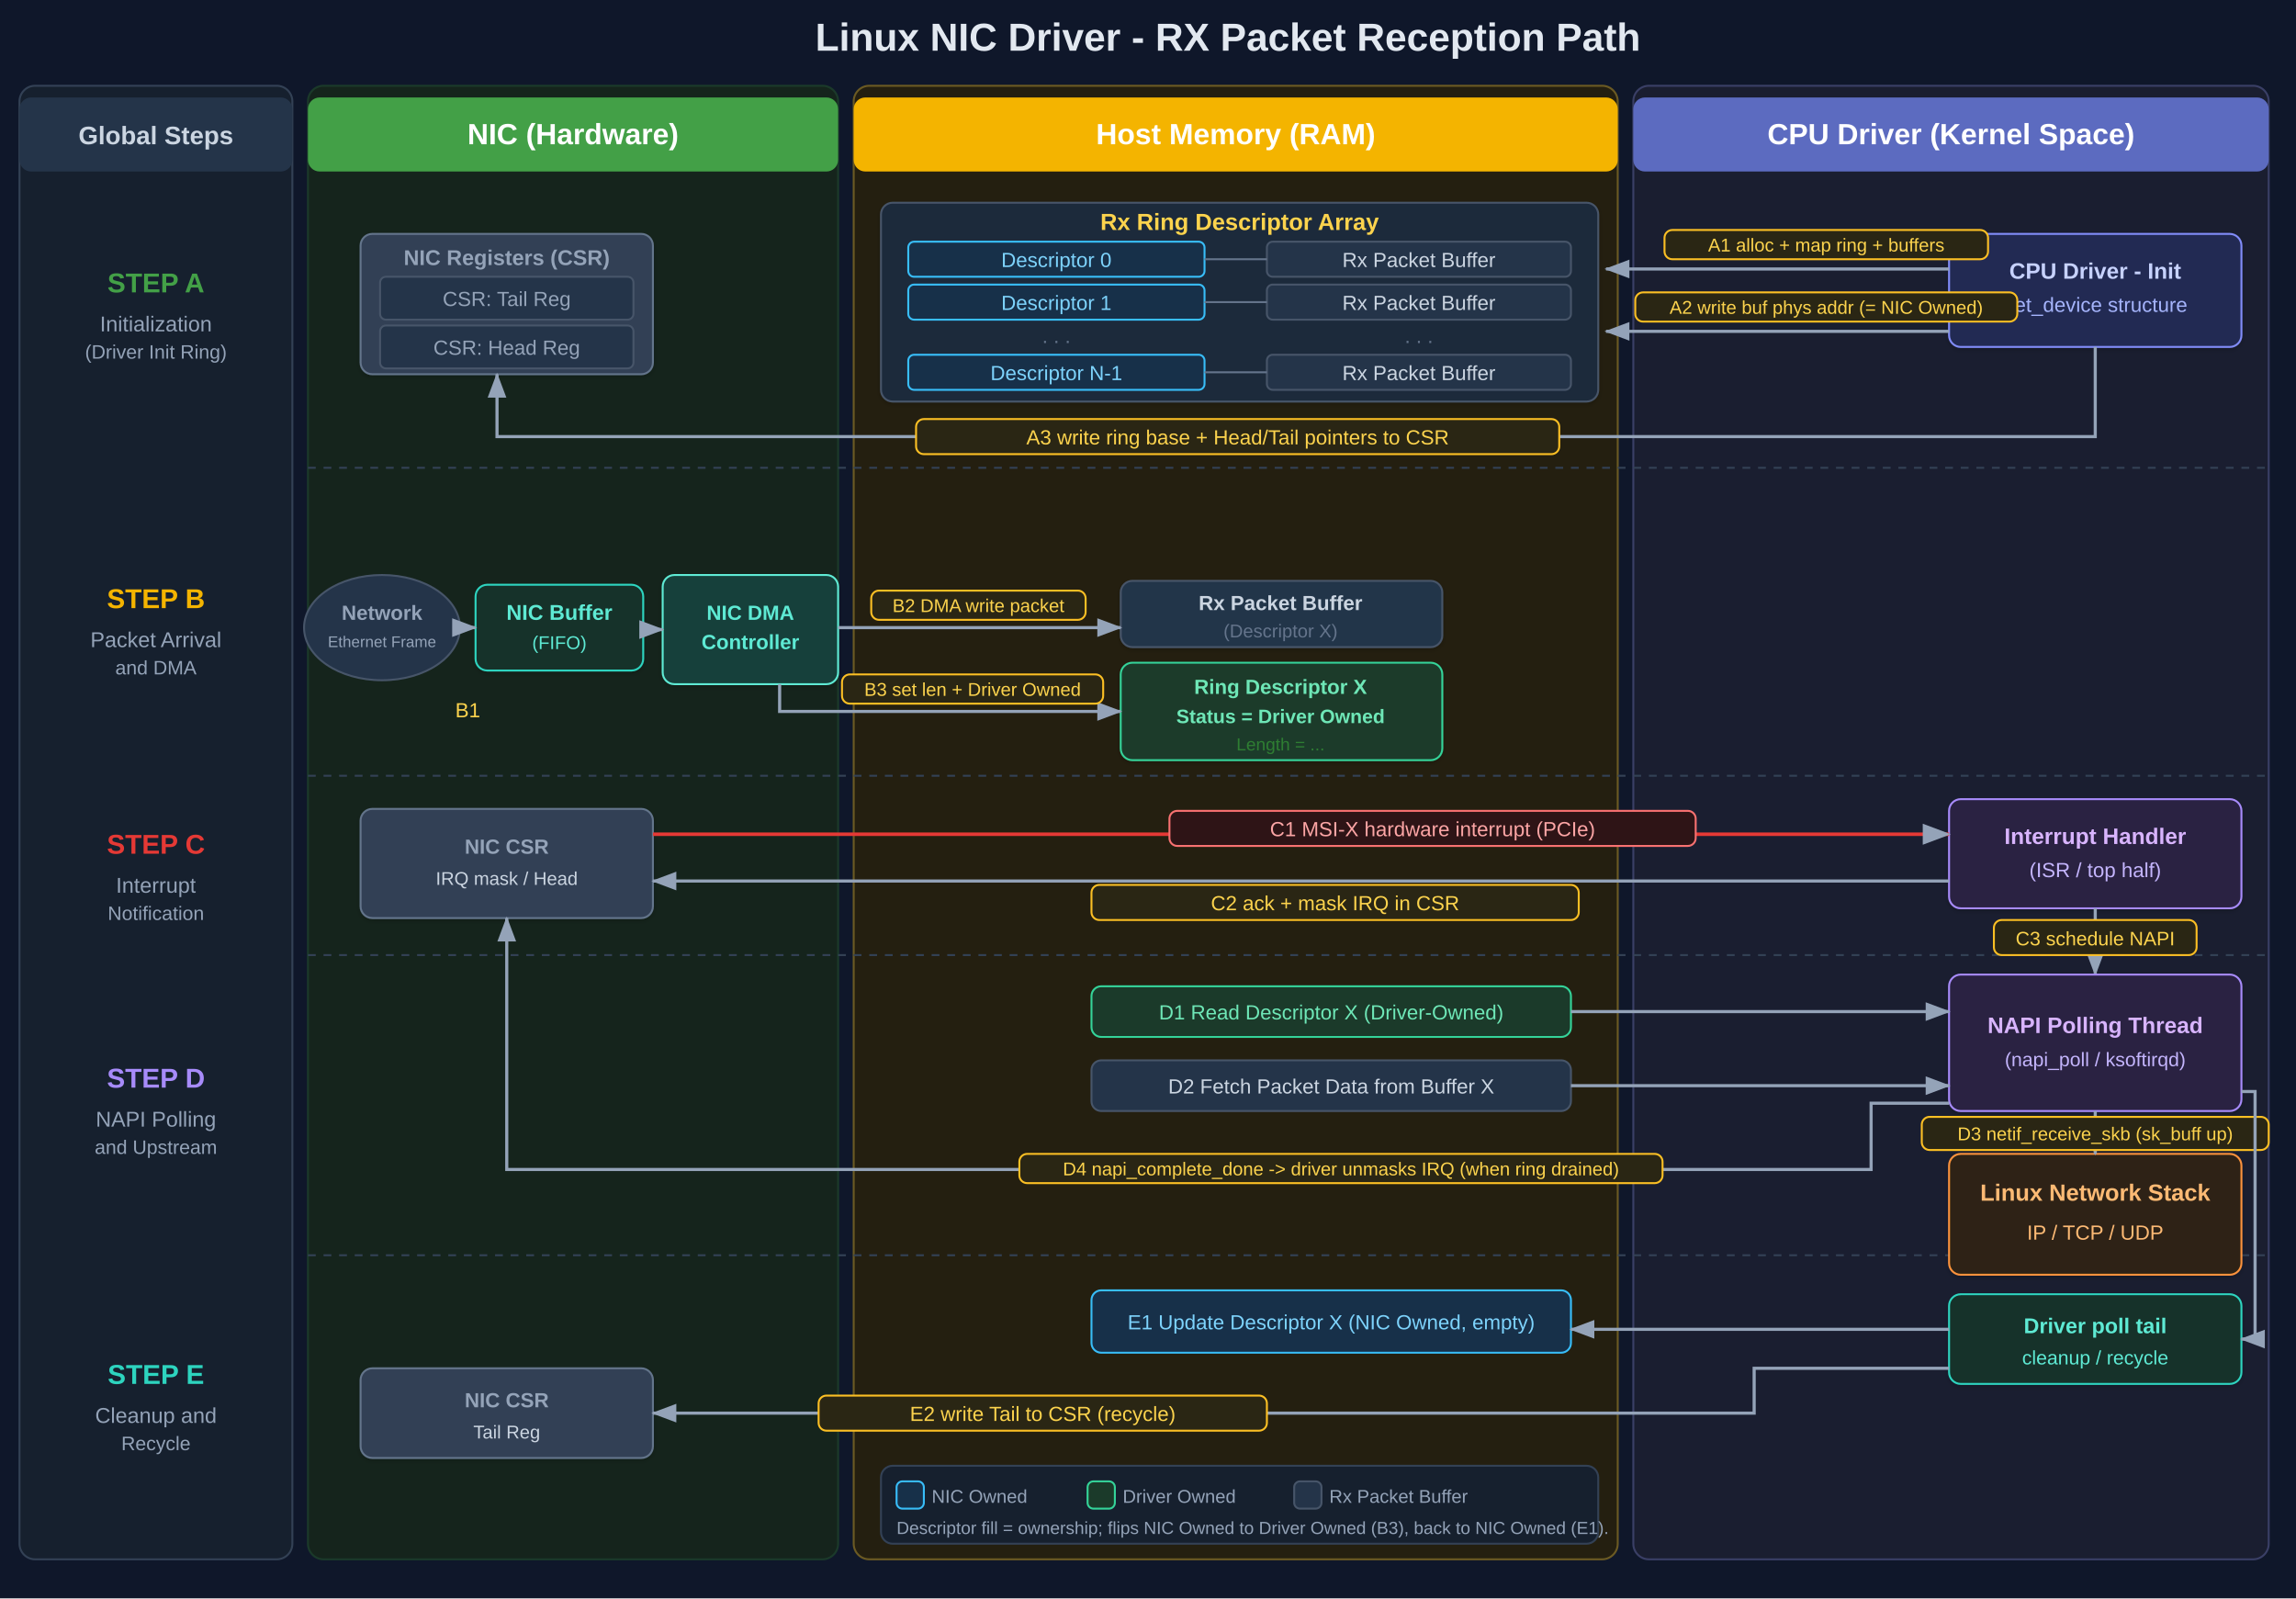
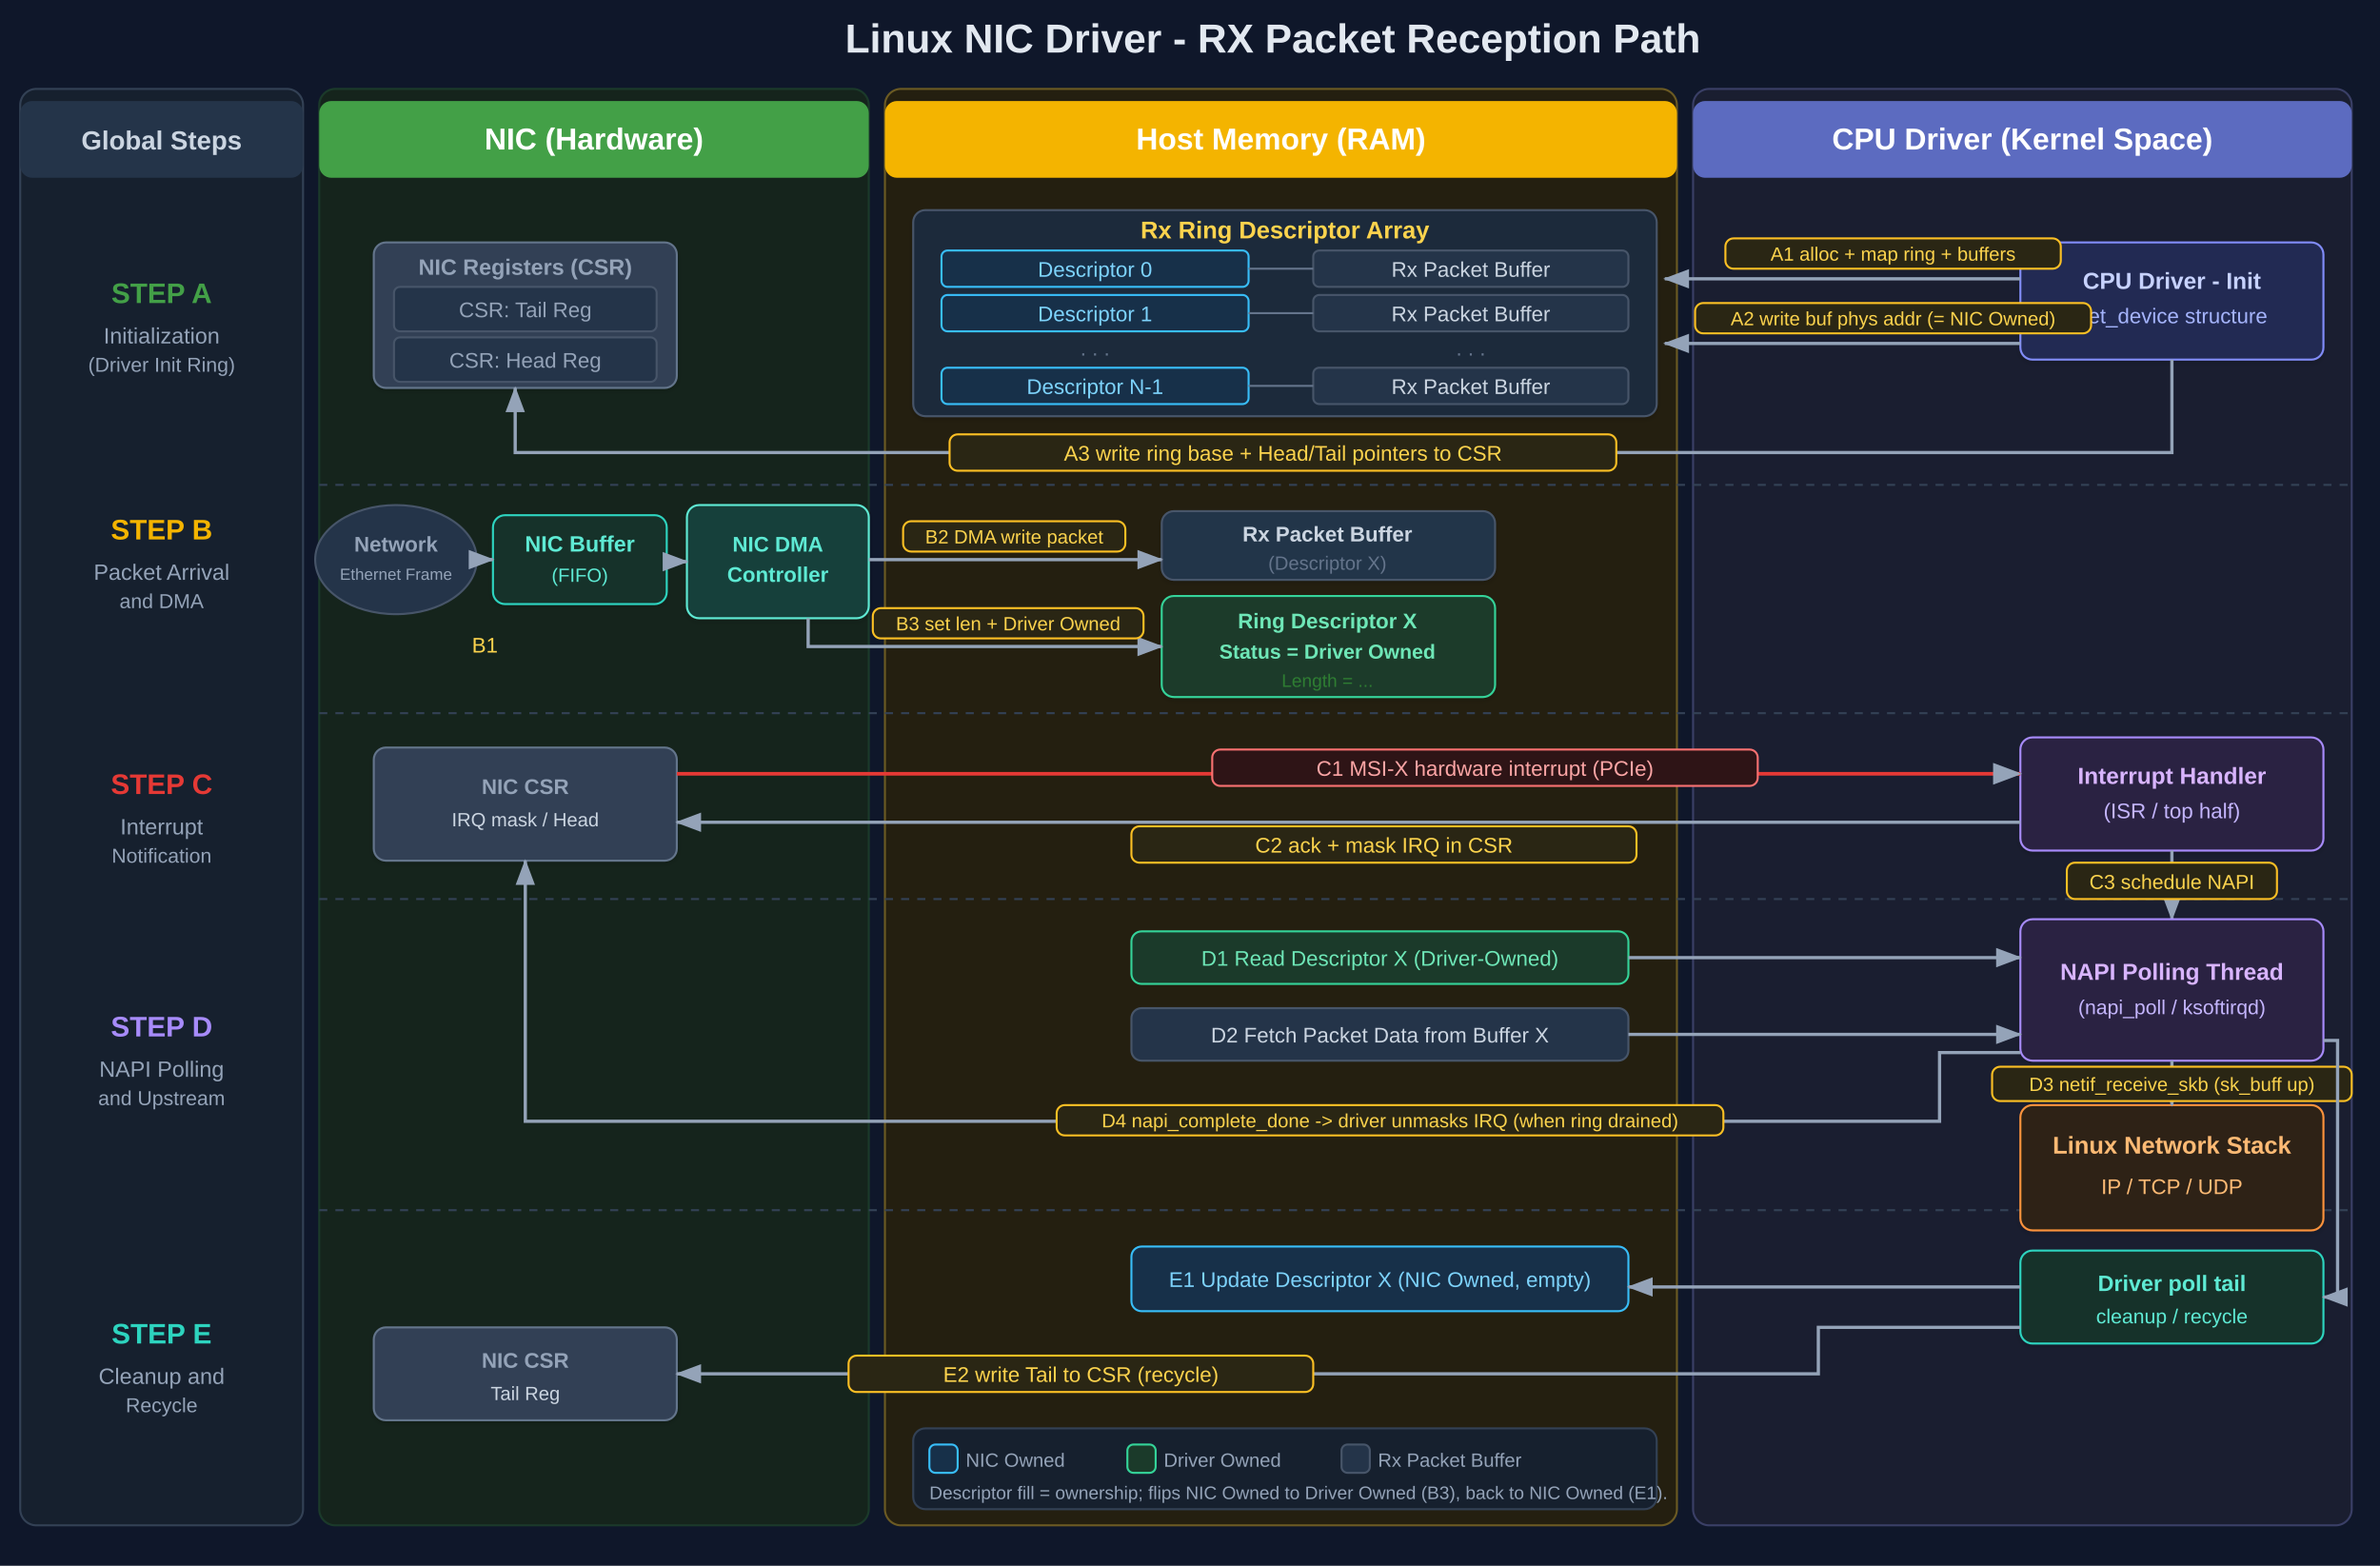
- <svg xmlns="http://www.w3.org/2000/svg" viewBox="0 0 1178 820" font-family="Segoe UI, Arial, sans-serif">
+ <svg xmlns="http://www.w3.org/2000/svg" viewBox="0 0 1178 775" font-family="Segoe UI, Arial, sans-serif">
  <defs>
    <marker id="arrow" markerWidth="9" markerHeight="9" refX="7.5" refY="3" orient="auto" markerUnits="strokeWidth">
      <path d="M0,0 L8,3 L0,6 Z" fill="#94a3b8" />
    </marker>
    <filter id="sh" x="-5%" y="-5%" width="110%" height="115%">
      <feDropShadow dx="0" dy="1" stdDeviation="1.2" flood-color="#000" flood-opacity="0.18" />
    </filter>
  </defs>
-   <rect x="0" y="0" width="1178" height="820" fill="#0f172a" />
+   <rect x="0" y="0" width="1178" height="775" fill="#0f172a" />
  <text x="630" y="26" text-anchor="middle" font-size="20" font-weight="700" fill="#e2e8f0">Linux NIC Driver - RX Packet Reception Path</text>
-   <rect x="10" y="44" width="140" height="756" rx="8" fill="#16202e" stroke="#334155" />
-   <rect x="158" y="44" width="272" height="756" rx="8" fill="#15241c" stroke="#1b3a2a" />
-   <rect x="438" y="44" width="392" height="756" rx="8" fill="#241f10" stroke="#6b5a23" />
-   <rect x="838" y="44" width="326" height="756" rx="8" fill="#1a1e30" stroke="#3a3f66" />
+   <rect x="10" y="44" width="140" height="711" rx="8" fill="#16202e" stroke="#334155" />
+   <rect x="158" y="44" width="272" height="711" rx="8" fill="#15241c" stroke="#1b3a2a" />
+   <rect x="438" y="44" width="392" height="711" rx="8" fill="#241f10" stroke="#6b5a23" />
+   <rect x="838" y="44" width="326" height="711" rx="8" fill="#1a1e30" stroke="#3a3f66" />
  <rect x="158" y="50" width="272" height="38" rx="6" fill="#43a047" />
  <text x="294" y="74" text-anchor="middle" font-size="15" font-weight="700" fill="#fff">NIC (Hardware)</text>
  <rect x="438" y="50" width="392" height="38" rx="6" fill="#f4b400" />
  <text x="634" y="74" text-anchor="middle" font-size="15" font-weight="700" fill="#fff">Host Memory (RAM)</text>
  <rect x="838" y="50" width="326" height="38" rx="6" fill="#5c6bc0" />
  <text x="1001" y="74" text-anchor="middle" font-size="15" font-weight="700" fill="#fff">CPU Driver (Kernel Space)</text>
  <rect x="10" y="50" width="140" height="38" rx="6" fill="#243449" />
  <text x="80" y="74" text-anchor="middle" font-size="13" font-weight="700" fill="#cbd5e1">Global Steps</text>
  <g stroke="#334155" stroke-dasharray="4 4" stroke-width="1">
    <line x1="158" y1="240" x2="1164" y2="240" />
-     <line x1="158" y1="398" x2="1164" y2="398" />
-     <line x1="158" y1="490" x2="1164" y2="490" />
-     <line x1="158" y1="644" x2="1164" y2="644" />
+     <line x1="158" y1="353" x2="1164" y2="353" />
+     <line x1="158" y1="445" x2="1164" y2="445" />
+     <line x1="158" y1="599" x2="1164" y2="599" />
  </g>
  <g text-anchor="middle" fill="#94a3b8">
    <text x="80" y="150" font-size="14" font-weight="700" fill="#43a047">STEP A</text>
    <text x="80" y="170" font-size="11">Initialization</text>
    <text x="80" y="184" font-size="10" fill="#94a3b8">(Driver Init Ring)</text>
-     <text x="80" y="312" font-size="14" font-weight="700" fill="#f4b400">STEP B</text>
-     <text x="80" y="332" font-size="11">Packet Arrival</text>
-     <text x="80" y="346" font-size="10" fill="#94a3b8">and DMA</text>
-     <text x="80" y="438" font-size="14" font-weight="700" fill="#e53935">STEP C</text>
-     <text x="80" y="458" font-size="11">Interrupt</text>
-     <text x="80" y="472" font-size="10" fill="#94a3b8">Notification</text>
-     <text x="80" y="558" font-size="14" font-weight="700" fill="#a78bfa">STEP D</text>
-     <text x="80" y="578" font-size="11">NAPI Polling</text>
-     <text x="80" y="592" font-size="10" fill="#94a3b8">and Upstream</text>
-     <text x="80" y="710" font-size="14" font-weight="700" fill="#2dd4bf">STEP E</text>
-     <text x="80" y="730" font-size="11">Cleanup and</text>
-     <text x="80" y="744" font-size="10" fill="#94a3b8">Recycle</text>
+     <text x="80" y="267" font-size="14" font-weight="700" fill="#f4b400">STEP B</text>
+     <text x="80" y="287" font-size="11">Packet Arrival</text>
+     <text x="80" y="301" font-size="10" fill="#94a3b8">and DMA</text>
+     <text x="80" y="393" font-size="14" font-weight="700" fill="#e53935">STEP C</text>
+     <text x="80" y="413" font-size="11">Interrupt</text>
+     <text x="80" y="427" font-size="10" fill="#94a3b8">Notification</text>
+     <text x="80" y="513" font-size="14" font-weight="700" fill="#a78bfa">STEP D</text>
+     <text x="80" y="533" font-size="11">NAPI Polling</text>
+     <text x="80" y="547" font-size="10" fill="#94a3b8">and Upstream</text>
+     <text x="80" y="665" font-size="14" font-weight="700" fill="#2dd4bf">STEP E</text>
+     <text x="80" y="685" font-size="11">Cleanup and</text>
+     <text x="80" y="699" font-size="10" fill="#94a3b8">Recycle</text>
  </g>
  <rect x="185" y="120" width="150" height="72" rx="6" fill="#334155" stroke="#64748b" filter="url(#sh)" />
  <text x="260" y="136" text-anchor="middle" font-size="11" font-weight="700" fill="#94a3b8">NIC Registers (CSR)</text>
  <rect x="195" y="142" width="130" height="22" rx="3" fill="#243449" stroke="#475569" />
  <text x="260" y="157" text-anchor="middle" font-size="10.5" fill="#94a3b8">CSR: Tail Reg</text>
  <rect x="195" y="167" width="130" height="22" rx="3" fill="#243449" stroke="#475569" />
  <text x="260" y="182" text-anchor="middle" font-size="10.5" fill="#94a3b8">CSR: Head Reg</text>
  <rect x="452" y="104" width="368" height="102" rx="6" fill="#1e293b" stroke="#475569" filter="url(#sh)" />
  <text x="636" y="118" text-anchor="middle" font-size="12" font-weight="700" fill="#fcd34d">Rx Ring Descriptor Array</text>
  <g font-size="10.5">
    <rect x="466" y="124" width="152" height="18" rx="3" fill="#173049" stroke="#38bdf8" />
    <text x="542" y="137" text-anchor="middle" fill="#7dd3fc">Descriptor 0</text>
    <rect x="650" y="124" width="156" height="18" rx="3" fill="#243449" stroke="#475569" />
    <text x="728" y="137" text-anchor="middle" fill="#cbd5e1">Rx Packet Buffer</text>
    <line x1="618" y1="133" x2="650" y2="133" stroke="#64748b" />
    <rect x="466" y="146" width="152" height="18" rx="3" fill="#173049" stroke="#38bdf8" />
    <text x="542" y="159" text-anchor="middle" fill="#7dd3fc">Descriptor 1</text>
    <rect x="650" y="146" width="156" height="18" rx="3" fill="#243449" stroke="#475569" />
    <text x="728" y="159" text-anchor="middle" fill="#cbd5e1">Rx Packet Buffer</text>
    <line x1="618" y1="155" x2="650" y2="155" stroke="#64748b" />
    <text x="542" y="176" text-anchor="middle" fill="#64748b">. . .</text>
    <text x="728" y="176" text-anchor="middle" fill="#64748b">. . .</text>
    <rect x="466" y="182" width="152" height="18" rx="3" fill="#173049" stroke="#38bdf8" />
    <text x="542" y="195" text-anchor="middle" fill="#7dd3fc">Descriptor N-1</text>
    <rect x="650" y="182" width="156" height="18" rx="3" fill="#243449" stroke="#475569" />
    <text x="728" y="195" text-anchor="middle" fill="#cbd5e1">Rx Packet Buffer</text>
    <line x1="618" y1="191" x2="650" y2="191" stroke="#64748b" />
  </g>
  <rect x="1000" y="120" width="150" height="58" rx="6" fill="#232a52" stroke="#818cf8" filter="url(#sh)" />
  <text x="1075" y="143" text-anchor="middle" font-size="11.5" font-weight="700" fill="#c7d2fe">CPU Driver - Init</text>
  <text x="1075" y="160" text-anchor="middle" font-size="10.5" fill="#a5b4fc">net_device structure</text>
  <line x1="1000" y1="138" x2="824" y2="138" stroke="#94a3b8" stroke-width="1.6" marker-end="url(#arrow)" />
  <rect x="854" y="118" width="166" height="15" rx="4" fill="#2a2614" stroke="#fbbf24" />
  <text x="937" y="129" text-anchor="middle" font-size="9.5" fill="#fcd34d">A1  alloc + map ring + buffers</text>
  <line x1="1000" y1="170" x2="824" y2="170" stroke="#94a3b8" stroke-width="1.6" marker-end="url(#arrow)" />
  <rect x="839" y="150" width="196" height="15" rx="4" fill="#2a2614" stroke="#fbbf24" />
  <text x="937" y="161" text-anchor="middle" font-size="9.5" fill="#fcd34d">A2  write buf phys addr (= NIC Owned)</text>
  <polyline points="1075,178 1075,224 255,224 255,192" fill="none" stroke="#94a3b8" stroke-width="1.6" marker-end="url(#arrow)" />
  <rect x="470" y="215" width="330" height="18" rx="4" fill="#2a2614" stroke="#fbbf24" />
  <text x="635" y="228" text-anchor="middle" font-size="10.5" fill="#fcd34d">A3  write ring base + Head/Tail pointers to CSR</text>
-   <ellipse cx="196" cy="322" rx="40" ry="27" fill="#243449" stroke="#475569" />
-   <text x="196" y="318" text-anchor="middle" font-size="10.5" font-weight="700" fill="#94a3b8">Network</text>
-   <text x="196" y="332" text-anchor="middle" font-size="8" fill="#94a3b8">Ethernet Frame</text>
-   <rect x="244" y="300" width="86" height="44" rx="6" fill="#14302c" stroke="#2dd4bf" filter="url(#sh)" />
-   <text x="287" y="318" text-anchor="middle" font-size="11" font-weight="700" fill="#5eead4">NIC Buffer</text>
-   <text x="287" y="333" text-anchor="middle" font-size="9.5" fill="#5eead4">(FIFO)</text>
-   <rect x="340" y="295" width="90" height="56" rx="6" fill="#15403a" stroke="#5eead4" filter="url(#sh)" />
-   <text x="385" y="318" text-anchor="middle" font-size="10.5" font-weight="700" fill="#5eead4">NIC DMA</text>
-   <text x="385" y="333" text-anchor="middle" font-size="10.5" font-weight="700" fill="#5eead4">Controller</text>
-   <rect x="575" y="298" width="165" height="34" rx="6" fill="#243449" stroke="#475569" filter="url(#sh)" />
-   <text x="657" y="313" text-anchor="middle" font-size="10.5" font-weight="700" fill="#cbd5e1">Rx Packet Buffer</text>
-   <text x="657" y="327" text-anchor="middle" font-size="9.5" fill="#64748b">(Descriptor X)</text>
-   <rect x="575" y="340" width="165" height="50" rx="6" fill="#1b3a2a" stroke="#34d399" filter="url(#sh)" />
-   <text x="657" y="356" text-anchor="middle" font-size="10.5" font-weight="700" fill="#6ee7b7">Ring Descriptor X</text>
-   <text x="657" y="371" text-anchor="middle" font-size="10" font-weight="700" fill="#6ee7b7">Status = Driver Owned</text>
-   <text x="657" y="385" text-anchor="middle" font-size="9" fill="#2e7d32">Length = ...</text>
-   <line x1="236" y1="322" x2="244" y2="322" stroke="#94a3b8" stroke-width="1.6" marker-end="url(#arrow)" />
-   <text x="240" y="368" text-anchor="middle" font-size="10.5" fill="#fcd34d">B1</text>
-   <line x1="330" y1="323" x2="340" y2="323" stroke="#94a3b8" stroke-width="1.6" marker-end="url(#arrow)" />
-   <line x1="430" y1="322" x2="575" y2="322" stroke="#94a3b8" stroke-width="1.6" marker-end="url(#arrow)" />
-   <rect x="447" y="303" width="110" height="15" rx="4" fill="#2a2614" stroke="#fbbf24" />
-   <text x="502" y="314" text-anchor="middle" font-size="9.5" fill="#fcd34d">B2  DMA write packet</text>
-   <polyline points="400,351 400,365 575,365" fill="none" stroke="#94a3b8" stroke-width="1.6" marker-end="url(#arrow)" />
-   <rect x="432" y="346" width="134" height="15" rx="4" fill="#2a2614" stroke="#fbbf24" />
-   <text x="499" y="357" text-anchor="middle" font-size="9.5" fill="#fcd34d">B3  set len + Driver Owned</text>
-   <rect x="185" y="415" width="150" height="56" rx="6" fill="#334155" stroke="#64748b" filter="url(#sh)" />
-   <text x="260" y="438" text-anchor="middle" font-size="10.5" font-weight="700" fill="#94a3b8">NIC CSR</text>
-   <text x="260" y="454" text-anchor="middle" font-size="9.5" fill="#cbd5e1">IRQ mask / Head</text>
-   <rect x="1000" y="410" width="150" height="56" rx="6" fill="#2a2142" stroke="#a78bfa" filter="url(#sh)" />
-   <text x="1075" y="433" text-anchor="middle" font-size="11.5" font-weight="700" fill="#d8b4fe">Interrupt Handler</text>
-   <text x="1075" y="450" text-anchor="middle" font-size="10.5" fill="#c4b5fd">(ISR / top half)</text>
-   <line x1="335" y1="428" x2="1000" y2="428" stroke="#e53935" stroke-width="1.8" marker-end="url(#arrow)" />
-   <rect x="600" y="416" width="270" height="18" rx="4" fill="#2e1416" stroke="#f87171" />
-   <text x="735" y="429" text-anchor="middle" font-size="10.5" fill="#fca5a5">C1  MSI-X hardware interrupt (PCIe)</text>
-   <line x1="1000" y1="452" x2="335" y2="452" stroke="#94a3b8" stroke-width="1.6" marker-end="url(#arrow)" />
-   <rect x="560" y="454" width="250" height="18" rx="4" fill="#2a2614" stroke="#fbbf24" />
-   <text x="685" y="467" text-anchor="middle" font-size="10.5" fill="#fcd34d">C2  ack + mask IRQ in CSR</text>
-   <line x1="1075" y1="466" x2="1075" y2="500" stroke="#94a3b8" stroke-width="1.6" marker-end="url(#arrow)" />
-   <rect x="1023" y="472" width="104" height="18" rx="4" fill="#2a2614" stroke="#fbbf24" />
-   <text x="1075" y="485" text-anchor="middle" font-size="10" fill="#fcd34d">C3 schedule NAPI</text>
-   <rect x="1000" y="500" width="150" height="70" rx="6" fill="#2a2142" stroke="#a78bfa" filter="url(#sh)" />
-   <text x="1075" y="530" text-anchor="middle" font-size="11.5" font-weight="700" fill="#d8b4fe">NAPI Polling Thread</text>
-   <text x="1075" y="547" text-anchor="middle" font-size="10" fill="#c4b5fd">(napi_poll / ksoftirqd)</text>
-   <rect x="560" y="506" width="246" height="26" rx="5" fill="#1b3a2a" stroke="#34d399" />
-   <text x="683" y="523" text-anchor="middle" font-size="10.5" fill="#6ee7b7">D1  Read Descriptor X (Driver-Owned)</text>
-   <rect x="560" y="544" width="246" height="26" rx="5" fill="#243449" stroke="#475569" />
-   <text x="683" y="561" text-anchor="middle" font-size="10.5" fill="#cbd5e1">D2  Fetch Packet Data from Buffer X</text>
-   <rect x="1000" y="592" width="150" height="62" rx="6" fill="#2e2412" stroke="#fb923c" filter="url(#sh)" />
-   <text x="1075" y="616" text-anchor="middle" font-size="12" font-weight="700" fill="#fdba74">Linux Network Stack</text>
-   <text x="1075" y="636" text-anchor="middle" font-size="10.5" fill="#fdba74">IP / TCP / UDP</text>
-   <line x1="806" y1="519" x2="1000" y2="519" stroke="#94a3b8" stroke-width="1.6" marker-end="url(#arrow)" />
-   <line x1="806" y1="557" x2="1000" y2="557" stroke="#94a3b8" stroke-width="1.6" marker-end="url(#arrow)" />
-   <line x1="1075" y1="570" x2="1075" y2="592" stroke="#94a3b8" stroke-width="1.6" marker-end="url(#arrow)" />
-   <rect x="986" y="573" width="178" height="17" rx="4" fill="#2a2614" stroke="#fbbf24" />
-   <text x="1075" y="585" text-anchor="middle" font-size="9.5" fill="#fcd34d">D3  netif_receive_skb (sk_buff up)</text>
-   <polyline points="1000,566 960,566 960,600 260,600 260,471" fill="none" stroke="#94a3b8" stroke-width="1.6" marker-end="url(#arrow)" />
-   <rect x="523" y="592" width="330" height="15" rx="4" fill="#2a2614" stroke="#fbbf24" />
-   <text x="688" y="603" text-anchor="middle" font-size="9.5" fill="#fcd34d">D4  napi_complete_done -&gt; driver unmasks IRQ (when ring drained)</text>
-   <rect x="1000" y="664" width="150" height="46" rx="6" fill="#14302c" stroke="#2dd4bf" filter="url(#sh)" />
-   <text x="1075" y="684" text-anchor="middle" font-size="11" font-weight="700" fill="#5eead4">Driver poll tail</text>
-   <text x="1075" y="700" text-anchor="middle" font-size="10" fill="#5eead4">cleanup / recycle</text>
-   <polyline points="1150,560 1157,560 1157,687 1150,687" fill="none" stroke="#94a3b8" stroke-width="1.6" marker-end="url(#arrow)" />
-   <rect x="560" y="662" width="246" height="32" rx="5" fill="#173049" stroke="#38bdf8" />
-   <text x="683" y="682" text-anchor="middle" font-size="10.5" fill="#7dd3fc">E1  Update Descriptor X (NIC Owned, empty)</text>
-   <rect x="185" y="702" width="150" height="46" rx="6" fill="#334155" stroke="#64748b" filter="url(#sh)" />
-   <text x="260" y="722" text-anchor="middle" font-size="10.5" font-weight="700" fill="#94a3b8">NIC CSR</text>
-   <text x="260" y="738" text-anchor="middle" font-size="9.5" fill="#cbd5e1">Tail Reg</text>
-   <line x1="1000" y1="682" x2="806" y2="682" stroke="#94a3b8" stroke-width="1.6" marker-end="url(#arrow)" />
-   <polyline points="1000,702 900,702 900,725 335,725" fill="none" stroke="#94a3b8" stroke-width="1.6" marker-end="url(#arrow)" />
-   <rect x="420" y="716" width="230" height="18" rx="4" fill="#2a2614" stroke="#fbbf24" />
-   <text x="535" y="729" text-anchor="middle" font-size="10.5" fill="#fcd34d">E2  write Tail to CSR (recycle)</text>
-   <rect x="452" y="752" width="368" height="40" rx="6" fill="#16202e" stroke="#334155" />
-   <rect x="460" y="760" width="14" height="14" rx="3" fill="#173049" stroke="#38bdf8" />
-   <text x="478" y="771" font-size="9.5" fill="#94a3b8">NIC Owned</text>
-   <rect x="558" y="760" width="14" height="14" rx="3" fill="#1b3a2a" stroke="#34d399" />
-   <text x="576" y="771" font-size="9.5" fill="#94a3b8">Driver Owned</text>
-   <rect x="664" y="760" width="14" height="14" rx="3" fill="#243449" stroke="#475569" />
-   <text x="682" y="771" font-size="9.5" fill="#94a3b8">Rx Packet Buffer</text>
-   <text x="460" y="787" font-size="9" fill="#94a3b8">Descriptor fill = ownership; flips NIC Owned to Driver Owned (B3), back to NIC Owned (E1).</text>
+   <ellipse cx="196" cy="277" rx="40" ry="27" fill="#243449" stroke="#475569" />
+   <text x="196" y="273" text-anchor="middle" font-size="10.5" font-weight="700" fill="#94a3b8">Network</text>
+   <text x="196" y="287" text-anchor="middle" font-size="8" fill="#94a3b8">Ethernet Frame</text>
+   <rect x="244" y="255" width="86" height="44" rx="6" fill="#14302c" stroke="#2dd4bf" filter="url(#sh)" />
+   <text x="287" y="273" text-anchor="middle" font-size="11" font-weight="700" fill="#5eead4">NIC Buffer</text>
+   <text x="287" y="288" text-anchor="middle" font-size="9.5" fill="#5eead4">(FIFO)</text>
+   <rect x="340" y="250" width="90" height="56" rx="6" fill="#15403a" stroke="#5eead4" filter="url(#sh)" />
+   <text x="385" y="273" text-anchor="middle" font-size="10.5" font-weight="700" fill="#5eead4">NIC DMA</text>
+   <text x="385" y="288" text-anchor="middle" font-size="10.5" font-weight="700" fill="#5eead4">Controller</text>
+   <rect x="575" y="253" width="165" height="34" rx="6" fill="#243449" stroke="#475569" filter="url(#sh)" />
+   <text x="657" y="268" text-anchor="middle" font-size="10.5" font-weight="700" fill="#cbd5e1">Rx Packet Buffer</text>
+   <text x="657" y="282" text-anchor="middle" font-size="9.5" fill="#64748b">(Descriptor X)</text>
+   <rect x="575" y="295" width="165" height="50" rx="6" fill="#1b3a2a" stroke="#34d399" filter="url(#sh)" />
+   <text x="657" y="311" text-anchor="middle" font-size="10.5" font-weight="700" fill="#6ee7b7">Ring Descriptor X</text>
+   <text x="657" y="326" text-anchor="middle" font-size="10" font-weight="700" fill="#6ee7b7">Status = Driver Owned</text>
+   <text x="657" y="340" text-anchor="middle" font-size="9" fill="#2e7d32">Length = ...</text>
+   <line x1="236" y1="277" x2="244" y2="277" stroke="#94a3b8" stroke-width="1.6" marker-end="url(#arrow)" />
+   <text x="240" y="323" text-anchor="middle" font-size="10.5" fill="#fcd34d">B1</text>
+   <line x1="330" y1="278" x2="340" y2="278" stroke="#94a3b8" stroke-width="1.6" marker-end="url(#arrow)" />
+   <line x1="430" y1="277" x2="575" y2="277" stroke="#94a3b8" stroke-width="1.6" marker-end="url(#arrow)" />
+   <rect x="447" y="258" width="110" height="15" rx="4" fill="#2a2614" stroke="#fbbf24" />
+   <text x="502" y="269" text-anchor="middle" font-size="9.5" fill="#fcd34d">B2  DMA write packet</text>
+   <polyline points="400,306 400,320 575,320" fill="none" stroke="#94a3b8" stroke-width="1.6" marker-end="url(#arrow)" />
+   <rect x="432" y="301" width="134" height="15" rx="4" fill="#2a2614" stroke="#fbbf24" />
+   <text x="499" y="312" text-anchor="middle" font-size="9.5" fill="#fcd34d">B3  set len + Driver Owned</text>
+   <rect x="185" y="370" width="150" height="56" rx="6" fill="#334155" stroke="#64748b" filter="url(#sh)" />
+   <text x="260" y="393" text-anchor="middle" font-size="10.5" font-weight="700" fill="#94a3b8">NIC CSR</text>
+   <text x="260" y="409" text-anchor="middle" font-size="9.5" fill="#cbd5e1">IRQ mask / Head</text>
+   <rect x="1000" y="365" width="150" height="56" rx="6" fill="#2a2142" stroke="#a78bfa" filter="url(#sh)" />
+   <text x="1075" y="388" text-anchor="middle" font-size="11.5" font-weight="700" fill="#d8b4fe">Interrupt Handler</text>
+   <text x="1075" y="405" text-anchor="middle" font-size="10.5" fill="#c4b5fd">(ISR / top half)</text>
+   <line x1="335" y1="383" x2="1000" y2="383" stroke="#e53935" stroke-width="1.8" marker-end="url(#arrow)" />
+   <rect x="600" y="371" width="270" height="18" rx="4" fill="#2e1416" stroke="#f87171" />
+   <text x="735" y="384" text-anchor="middle" font-size="10.5" fill="#fca5a5">C1  MSI-X hardware interrupt (PCIe)</text>
+   <line x1="1000" y1="407" x2="335" y2="407" stroke="#94a3b8" stroke-width="1.6" marker-end="url(#arrow)" />
+   <rect x="560" y="409" width="250" height="18" rx="4" fill="#2a2614" stroke="#fbbf24" />
+   <text x="685" y="422" text-anchor="middle" font-size="10.5" fill="#fcd34d">C2  ack + mask IRQ in CSR</text>
+   <line x1="1075" y1="421" x2="1075" y2="455" stroke="#94a3b8" stroke-width="1.6" marker-end="url(#arrow)" />
+   <rect x="1023" y="427" width="104" height="18" rx="4" fill="#2a2614" stroke="#fbbf24" />
+   <text x="1075" y="440" text-anchor="middle" font-size="10" fill="#fcd34d">C3 schedule NAPI</text>
+   <rect x="1000" y="455" width="150" height="70" rx="6" fill="#2a2142" stroke="#a78bfa" filter="url(#sh)" />
+   <text x="1075" y="485" text-anchor="middle" font-size="11.5" font-weight="700" fill="#d8b4fe">NAPI Polling Thread</text>
+   <text x="1075" y="502" text-anchor="middle" font-size="10" fill="#c4b5fd">(napi_poll / ksoftirqd)</text>
+   <rect x="560" y="461" width="246" height="26" rx="5" fill="#1b3a2a" stroke="#34d399" />
+   <text x="683" y="478" text-anchor="middle" font-size="10.5" fill="#6ee7b7">D1  Read Descriptor X (Driver-Owned)</text>
+   <rect x="560" y="499" width="246" height="26" rx="5" fill="#243449" stroke="#475569" />
+   <text x="683" y="516" text-anchor="middle" font-size="10.5" fill="#cbd5e1">D2  Fetch Packet Data from Buffer X</text>
+   <rect x="1000" y="547" width="150" height="62" rx="6" fill="#2e2412" stroke="#fb923c" filter="url(#sh)" />
+   <text x="1075" y="571" text-anchor="middle" font-size="12" font-weight="700" fill="#fdba74">Linux Network Stack</text>
+   <text x="1075" y="591" text-anchor="middle" font-size="10.5" fill="#fdba74">IP / TCP / UDP</text>
+   <line x1="806" y1="474" x2="1000" y2="474" stroke="#94a3b8" stroke-width="1.6" marker-end="url(#arrow)" />
+   <line x1="806" y1="512" x2="1000" y2="512" stroke="#94a3b8" stroke-width="1.6" marker-end="url(#arrow)" />
+   <line x1="1075" y1="525" x2="1075" y2="547" stroke="#94a3b8" stroke-width="1.6" marker-end="url(#arrow)" />
+   <rect x="986" y="528" width="178" height="17" rx="4" fill="#2a2614" stroke="#fbbf24" />
+   <text x="1075" y="540" text-anchor="middle" font-size="9.5" fill="#fcd34d">D3  netif_receive_skb (sk_buff up)</text>
+   <polyline points="1000,521 960,521 960,555 260,555 260,426" fill="none" stroke="#94a3b8" stroke-width="1.6" marker-end="url(#arrow)" />
+   <rect x="523" y="547" width="330" height="15" rx="4" fill="#2a2614" stroke="#fbbf24" />
+   <text x="688" y="558" text-anchor="middle" font-size="9.5" fill="#fcd34d">D4  napi_complete_done -&gt; driver unmasks IRQ (when ring drained)</text>
+   <rect x="1000" y="619" width="150" height="46" rx="6" fill="#14302c" stroke="#2dd4bf" filter="url(#sh)" />
+   <text x="1075" y="639" text-anchor="middle" font-size="11" font-weight="700" fill="#5eead4">Driver poll tail</text>
+   <text x="1075" y="655" text-anchor="middle" font-size="10" fill="#5eead4">cleanup / recycle</text>
+   <polyline points="1150,515 1157,515 1157,642 1150,642" fill="none" stroke="#94a3b8" stroke-width="1.6" marker-end="url(#arrow)" />
+   <rect x="560" y="617" width="246" height="32" rx="5" fill="#173049" stroke="#38bdf8" />
+   <text x="683" y="637" text-anchor="middle" font-size="10.5" fill="#7dd3fc">E1  Update Descriptor X (NIC Owned, empty)</text>
+   <rect x="185" y="657" width="150" height="46" rx="6" fill="#334155" stroke="#64748b" filter="url(#sh)" />
+   <text x="260" y="677" text-anchor="middle" font-size="10.5" font-weight="700" fill="#94a3b8">NIC CSR</text>
+   <text x="260" y="693" text-anchor="middle" font-size="9.5" fill="#cbd5e1">Tail Reg</text>
+   <line x1="1000" y1="637" x2="806" y2="637" stroke="#94a3b8" stroke-width="1.6" marker-end="url(#arrow)" />
+   <polyline points="1000,657 900,657 900,680 335,680" fill="none" stroke="#94a3b8" stroke-width="1.6" marker-end="url(#arrow)" />
+   <rect x="420" y="671" width="230" height="18" rx="4" fill="#2a2614" stroke="#fbbf24" />
+   <text x="535" y="684" text-anchor="middle" font-size="10.5" fill="#fcd34d">E2  write Tail to CSR (recycle)</text>
+   <rect x="452" y="707" width="368" height="40" rx="6" fill="#16202e" stroke="#334155" />
+   <rect x="460" y="715" width="14" height="14" rx="3" fill="#173049" stroke="#38bdf8" />
+   <text x="478" y="726" font-size="9.5" fill="#94a3b8">NIC Owned</text>
+   <rect x="558" y="715" width="14" height="14" rx="3" fill="#1b3a2a" stroke="#34d399" />
+   <text x="576" y="726" font-size="9.5" fill="#94a3b8">Driver Owned</text>
+   <rect x="664" y="715" width="14" height="14" rx="3" fill="#243449" stroke="#475569" />
+   <text x="682" y="726" font-size="9.5" fill="#94a3b8">Rx Packet Buffer</text>
+   <text x="460" y="742" font-size="9" fill="#94a3b8">Descriptor fill = ownership; flips NIC Owned to Driver Owned (B3), back to NIC Owned (E1).</text>
</svg>
